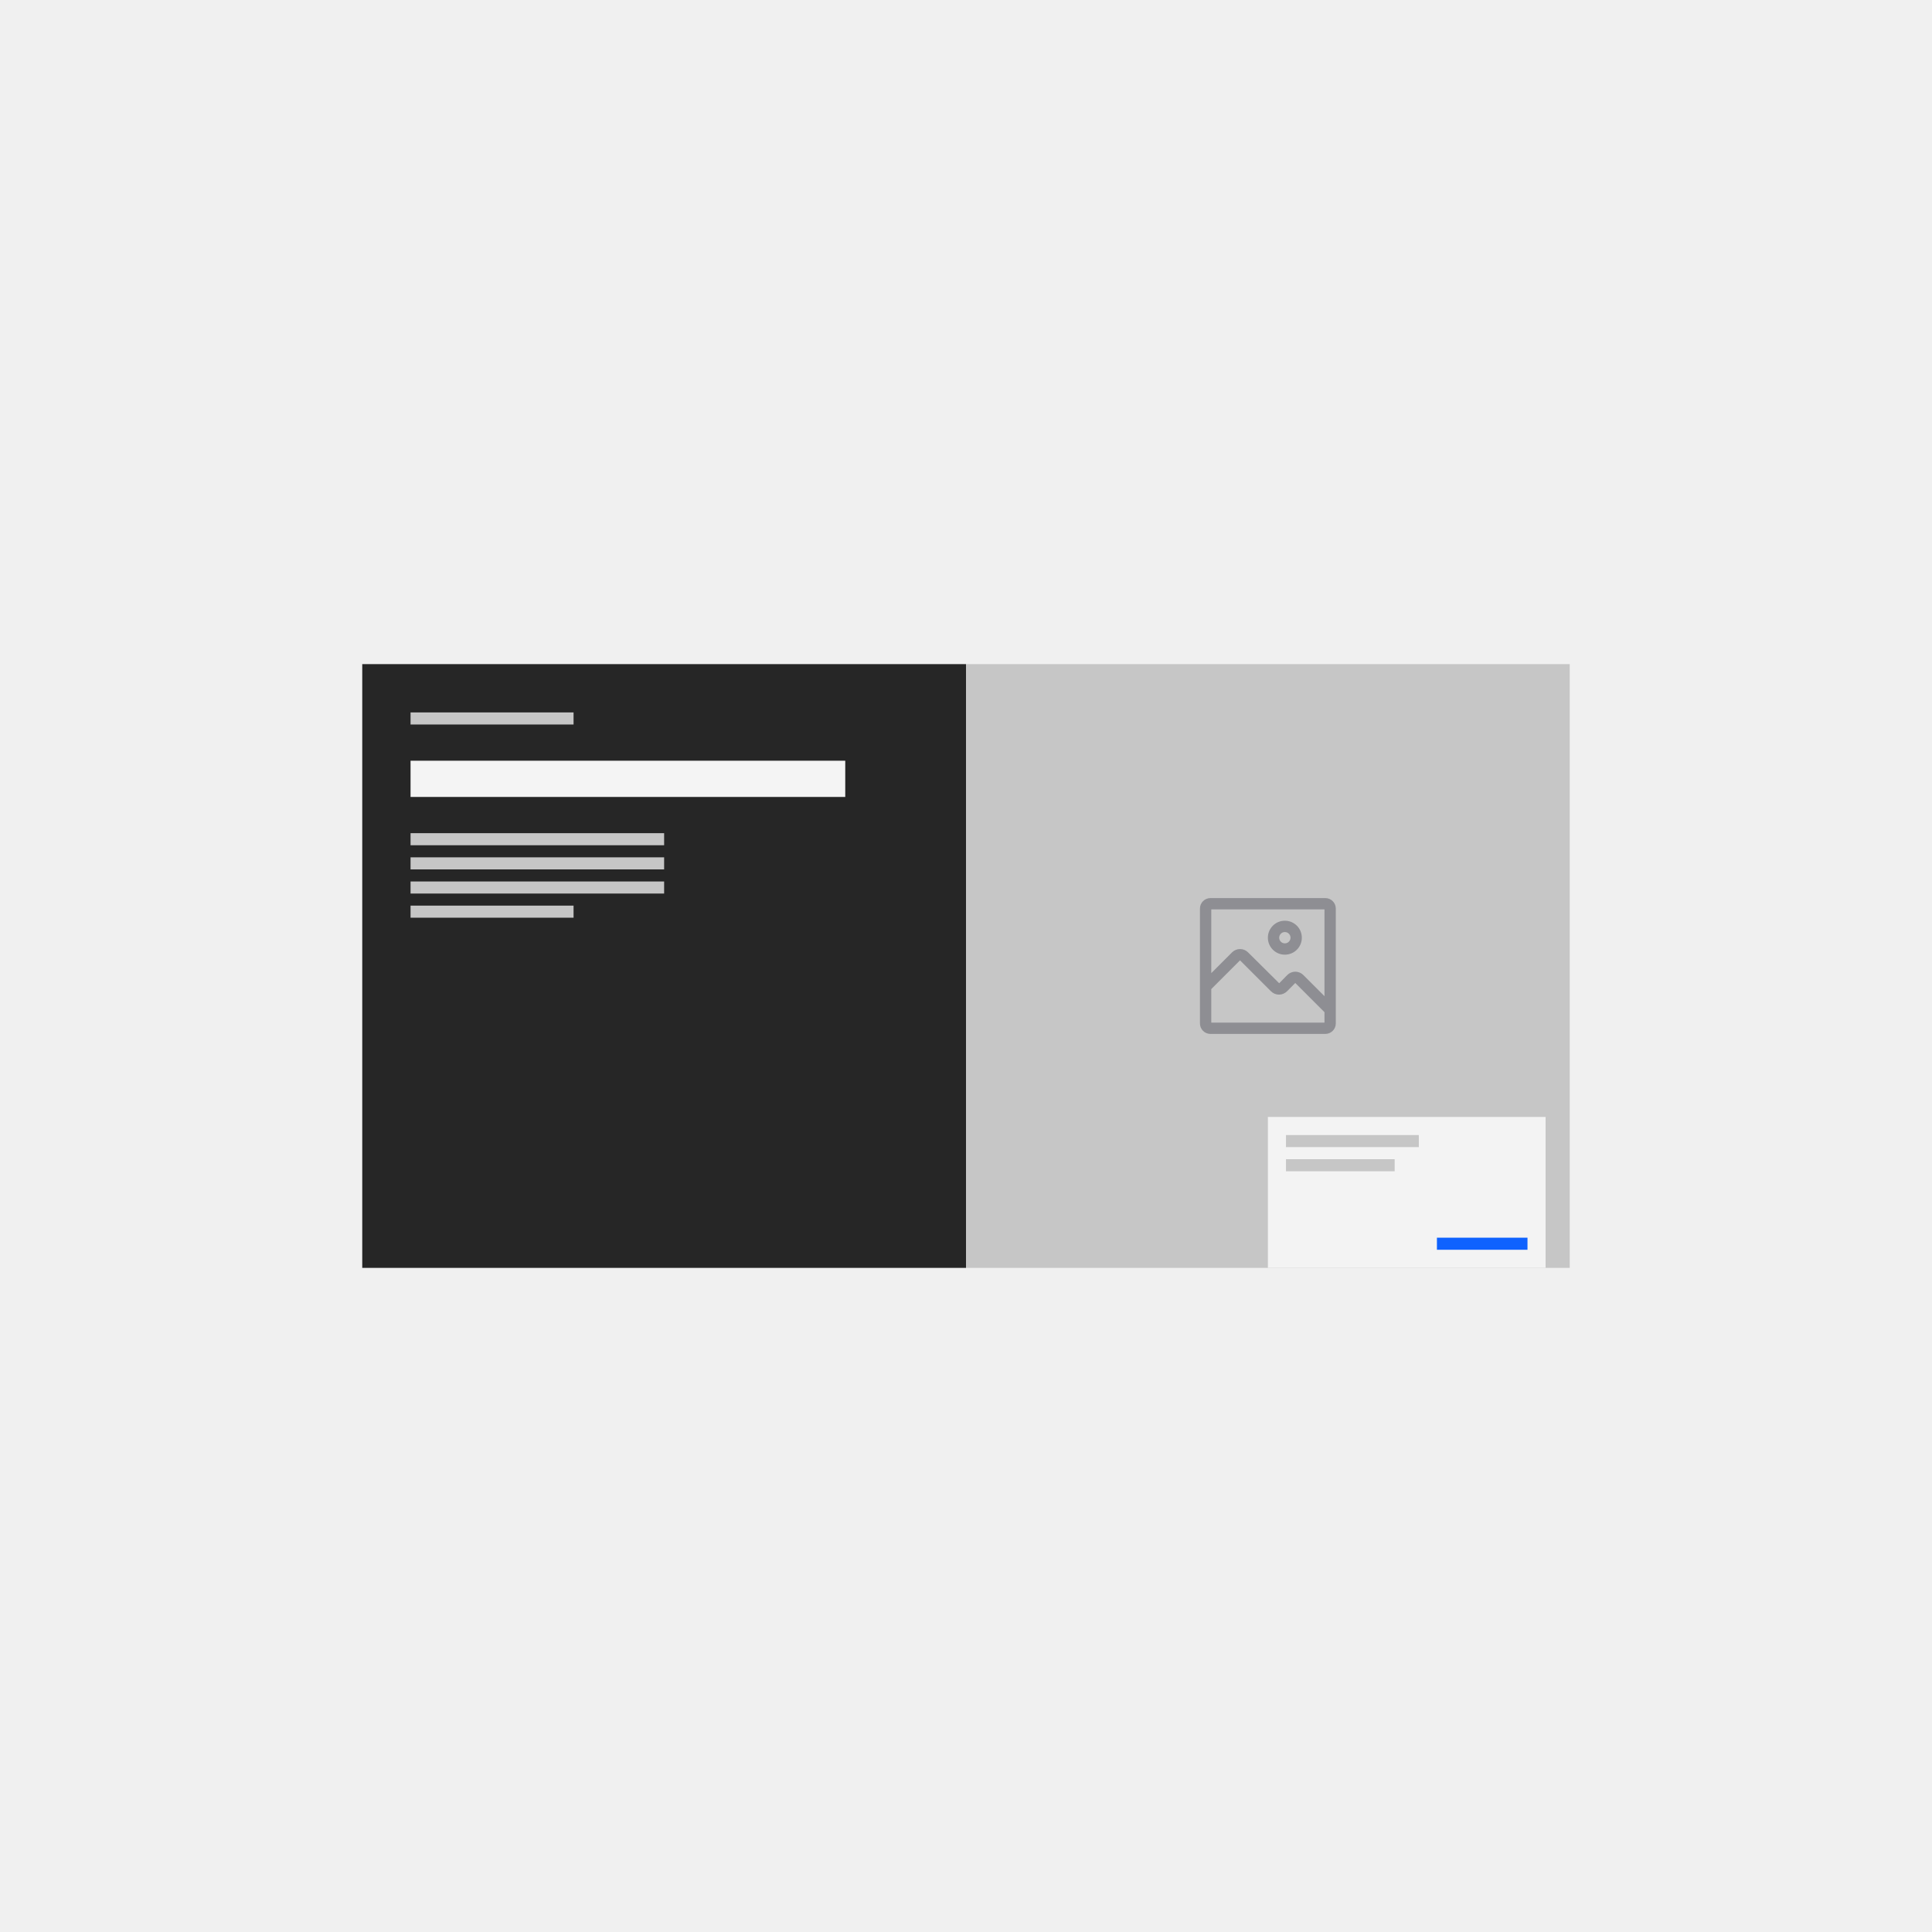
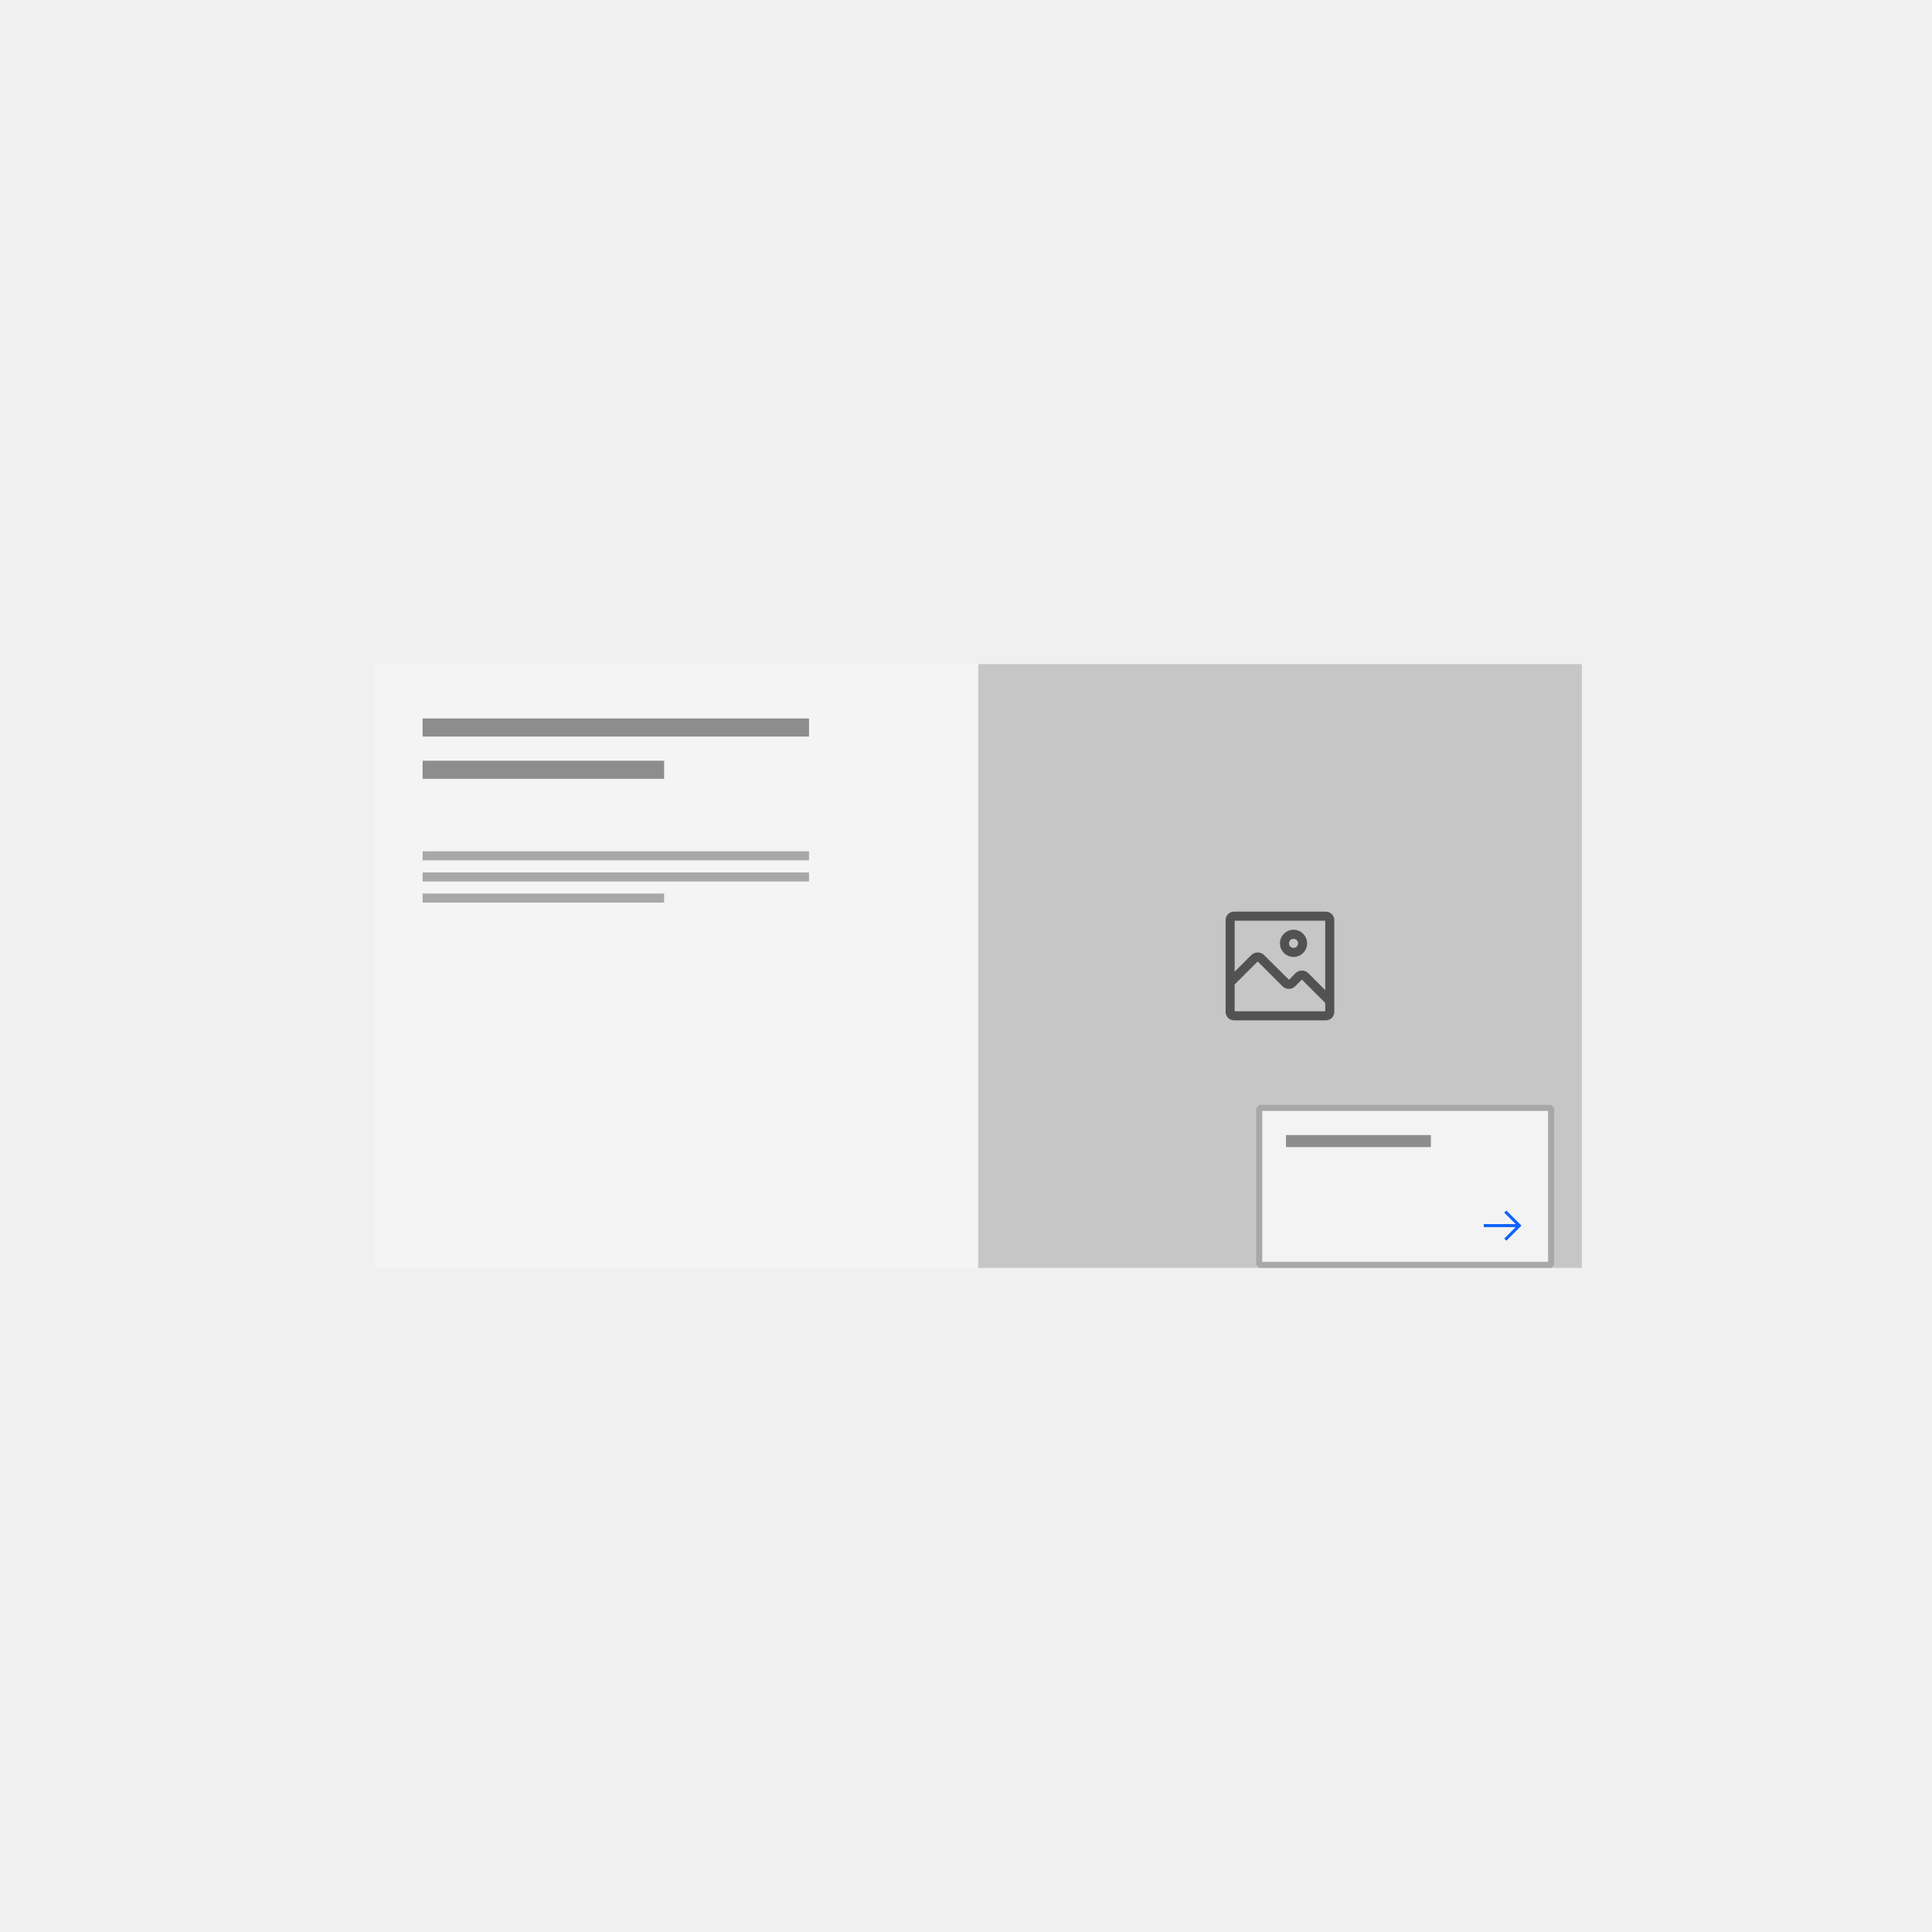
- <svg xmlns="http://www.w3.org/2000/svg" xmlns:xlink="http://www.w3.org/1999/xlink" width="320px" height="320px" viewBox="0 0 320 320" version="1.1">
-   <defs>
-     <path d="M17.812,13.125 C16.259,13.125 15,11.866 15,10.312 C15,8.759 16.259,7.5 17.812,7.5 C19.366,7.5 20.625,8.759 20.625,10.312 C20.625,11.058 20.329,11.774 19.801,12.301 C19.274,12.829 18.558,13.125 17.812,13.125 L17.812,13.125 Z M17.812,9.375 C17.295,9.375 16.875,9.795 16.875,10.312 C16.875,10.83 17.295,11.25 17.812,11.25 C18.33,11.25 18.75,10.83 18.75,10.312 C18.75,9.795 18.33,9.375 17.812,9.375 Z M24.516,3.75 L5.484,3.75 C4.527,3.75 3.75,4.527 3.75,5.484 L3.75,24.516 C3.75,24.976 3.933,25.417 4.258,25.742 C4.583,26.067 5.024,26.25 5.484,26.25 L24.516,26.25 C24.976,26.25 25.417,26.067 25.742,25.742 C26.067,25.417 26.25,24.976 26.25,24.516 L26.25,5.484 C26.25,4.527 25.473,3.75 24.516,3.75 Z M24.375,5.625 L24.375,19.997 L20.869,16.491 C20.517,16.139 20.04,15.941 19.542,15.941 C19.045,15.941 18.567,16.139 18.216,16.491 L16.875,17.859 L11.719,12.741 C11.367,12.389 10.89,12.191 10.392,12.191 C9.895,12.191 9.417,12.389 9.066,12.741 L5.625,16.181 L5.625,5.625 L24.375,5.625 Z M5.625,24.375 L5.625,18.825 L10.387,14.062 L10.387,14.062 L15.516,19.191 C15.867,19.543 16.345,19.741 16.842,19.741 C17.34,19.741 17.817,19.543 18.169,19.191 L19.538,17.812 L19.538,17.812 L24.375,22.65 L24.375,24.375 L5.625,24.375 Z" id="path-1" />
-   </defs>
-   <g id="feature_section" stroke="none" stroke-width="1" fill="none" fill-rule="evenodd">
-     <g id="Group-2" transform="translate(160, 110)">
-       <rect id="Rectangle-Copy-50" fill="#C6C6C6" x="0" y="0" width="100" height="100" />
-       <g id="icon/formatting/image/16-copy-3" transform="translate(35, 35)">
-         <mask id="mask-2" fill="white">
-           <use xlink:href="#path-1" />
-         </mask>
-         <use id="icon-color" fill="#8E8E93" xlink:href="#path-1" />
-       </g>
-     </g>
-     <rect id="Rectangle-Copy-51" fill="#262626" x="60" y="110" width="100" height="100" />
-     <g id="Group-15" transform="translate(210, 185)" fill="#F3F3F3">
-       <rect id="Rectangle-Copy-71" x="0" y="0" width="46" height="25" />
-     </g>
-     <rect id="Rectangle-Copy-119" fill="#C6C6C6" x="213" y="188" width="22" height="2" />
-     <rect id="Rectangle-Copy-119" fill="#C6C6C6" x="213" y="192" width="18" height="2" />
-     <rect id="Rectangle-Copy-69" fill="#0F62FE" x="238" y="205" width="15" height="2" />
-     <rect id="Rectangle-Copy-29" fill="#C6C6C6" x="68" y="118" width="27" height="2" />
-     <rect id="Rectangle-Copy-29" fill="#C6C6C6" x="68" y="138" width="42" height="2" />
-     <rect id="Rectangle-Copy-29" fill="#C6C6C6" x="68" y="146" width="42" height="2" />
-     <rect id="Rectangle-Copy-29" fill="#C6C6C6" x="68" y="150" width="27" height="2" />
-     <rect id="Rectangle-Copy-29" fill="#C6C6C6" x="68" y="142" width="42" height="2" />
-     <rect id="Rectangle-Copy-30" fill="#F4F4F4" x="68" y="126" width="72" height="6" />
-   </g>
+ <svg xmlns="http://www.w3.org/2000/svg" width="320" height="320" viewBox="0 0 320 320" fill="none">
+   <rect x="162" y="110" width="100" height="100" fill="#C6C6C6" />
+   <path fill-rule="evenodd" clip-rule="evenodd" d="M214.25 158.5C213.007 158.5 212 157.493 212 156.25C212 155.007 213.007 154 214.25 154C215.493 154 216.5 155.007 216.5 156.25C216.5 156.847 216.263 157.419 215.841 157.841C215.419 158.263 214.847 158.5 214.25 158.5V158.5ZM214.25 155.5C213.836 155.5 213.5 155.836 213.5 156.25C213.5 156.664 213.836 157 214.25 157C214.664 157 215 156.664 215 156.25C215 155.836 214.664 155.5 214.25 155.5ZM219.612 151H204.388C203.621 151 203 151.621 203 152.388V167.612C203 167.98 203.146 168.333 203.406 168.594C203.667 168.854 204.02 169 204.388 169H219.612C219.98 169 220.333 168.854 220.594 168.594C220.854 168.333 221 167.98 221 167.612V152.388C221 151.621 220.379 151 219.612 151ZM219.5 152.5V163.997L216.695 161.192C216.414 160.911 216.032 160.753 215.634 160.753C215.236 160.753 214.854 160.911 214.573 161.192L213.5 162.287L209.375 158.192C209.094 157.911 208.712 157.753 208.314 157.753C207.916 157.753 207.534 157.911 207.253 158.192L204.5 160.945V152.5H219.5ZM204.5 167.5V163.06L208.31 159.25V159.25L212.413 163.352C212.694 163.634 213.076 163.792 213.474 163.792C213.872 163.792 214.254 163.634 214.535 163.352L215.63 162.25V162.25L219.5 166.12V167.5H204.5Z" fill="#525252" />
+   <mask id="mask0_0_4730" style="mask-type:luminance" maskUnits="userSpaceOnUse" x="203" y="151" width="18" height="18">
+     <path fill-rule="evenodd" clip-rule="evenodd" d="M214.25 158.5C213.007 158.5 212 157.493 212 156.25C212 155.007 213.007 154 214.25 154C215.493 154 216.5 155.007 216.5 156.25C216.5 156.847 216.263 157.419 215.841 157.841C215.419 158.263 214.847 158.5 214.25 158.5V158.5ZM214.25 155.5C213.836 155.5 213.5 155.836 213.5 156.25C213.5 156.664 213.836 157 214.25 157C214.664 157 215 156.664 215 156.25C215 155.836 214.664 155.5 214.25 155.5ZM219.612 151H204.388C203.621 151 203 151.621 203 152.388V167.612C203 167.98 203.146 168.333 203.406 168.594C203.667 168.854 204.02 169 204.388 169H219.612C219.98 169 220.333 168.854 220.594 168.594C220.854 168.333 221 167.98 221 167.612V152.388C221 151.621 220.379 151 219.612 151ZM219.5 152.5V163.997L216.695 161.192C216.414 160.911 216.032 160.753 215.634 160.753C215.236 160.753 214.854 160.911 214.573 161.192L213.5 162.287L209.375 158.192C209.094 157.911 208.712 157.753 208.314 157.753C207.916 157.753 207.534 157.911 207.253 158.192L204.5 160.945V152.5H219.5ZM204.5 167.5V163.06L208.31 159.25V159.25L212.413 163.352C212.694 163.634 213.076 163.792 213.474 163.792C213.872 163.792 214.254 163.634 214.535 163.352L215.63 162.25V162.25L219.5 166.12V167.5H204.5Z" fill="white" />
+   </mask>
+   <g mask="url(#mask0_0_4730)">
+ </g>
+   <rect x="62" y="110" width="100" height="100" fill="#F4F4F4" />
+   <rect x="208.569" y="183.5" width="48.345" height="26" fill="#F3F3F3" />
+   <rect x="208.569" y="183.5" width="48.345" height="26" stroke="#A8A8A8" stroke-miterlimit="0" stroke-linejoin="bevel" />
+   <path fill-rule="evenodd" clip-rule="evenodd" d="M249.5 200.5L249.148 200.853L251.043 202.75H245.75V203.25H251.043L249.148 205.148L249.5 205.5L252 203L249.5 200.5V200.5Z" fill="#0F62FE" />
+   <mask id="mask1_0_4730" style="mask-type:luminance" maskUnits="userSpaceOnUse" x="245" y="200" width="7" height="6">
+     <path fill-rule="evenodd" clip-rule="evenodd" d="M249.5 200.5L249.148 200.853L251.043 202.75H245.75V203.25H251.043L249.148 205.148L249.5 205.5L252 203L249.5 200.5V200.5Z" fill="white" />
+   </mask>
+   <g mask="url(#mask1_0_4730)">
+ </g>
+   <rect x="70" y="119" width="64" height="3" fill="#8D8D8D" />
+   <rect x="70" y="126" width="40" height="3" fill="#8D8D8D" />
+   <rect x="70" y="141" width="64" height="1.5" fill="#A8A8A8" />
+   <rect x="70" y="148" width="40" height="1.5" fill="#A8A8A8" />
+   <rect x="70" y="144.5" width="64" height="1.5" fill="#A8A8A8" />
+   <rect x="213" y="188" width="24" height="2" fill="#8D8D8D" />
</svg>
